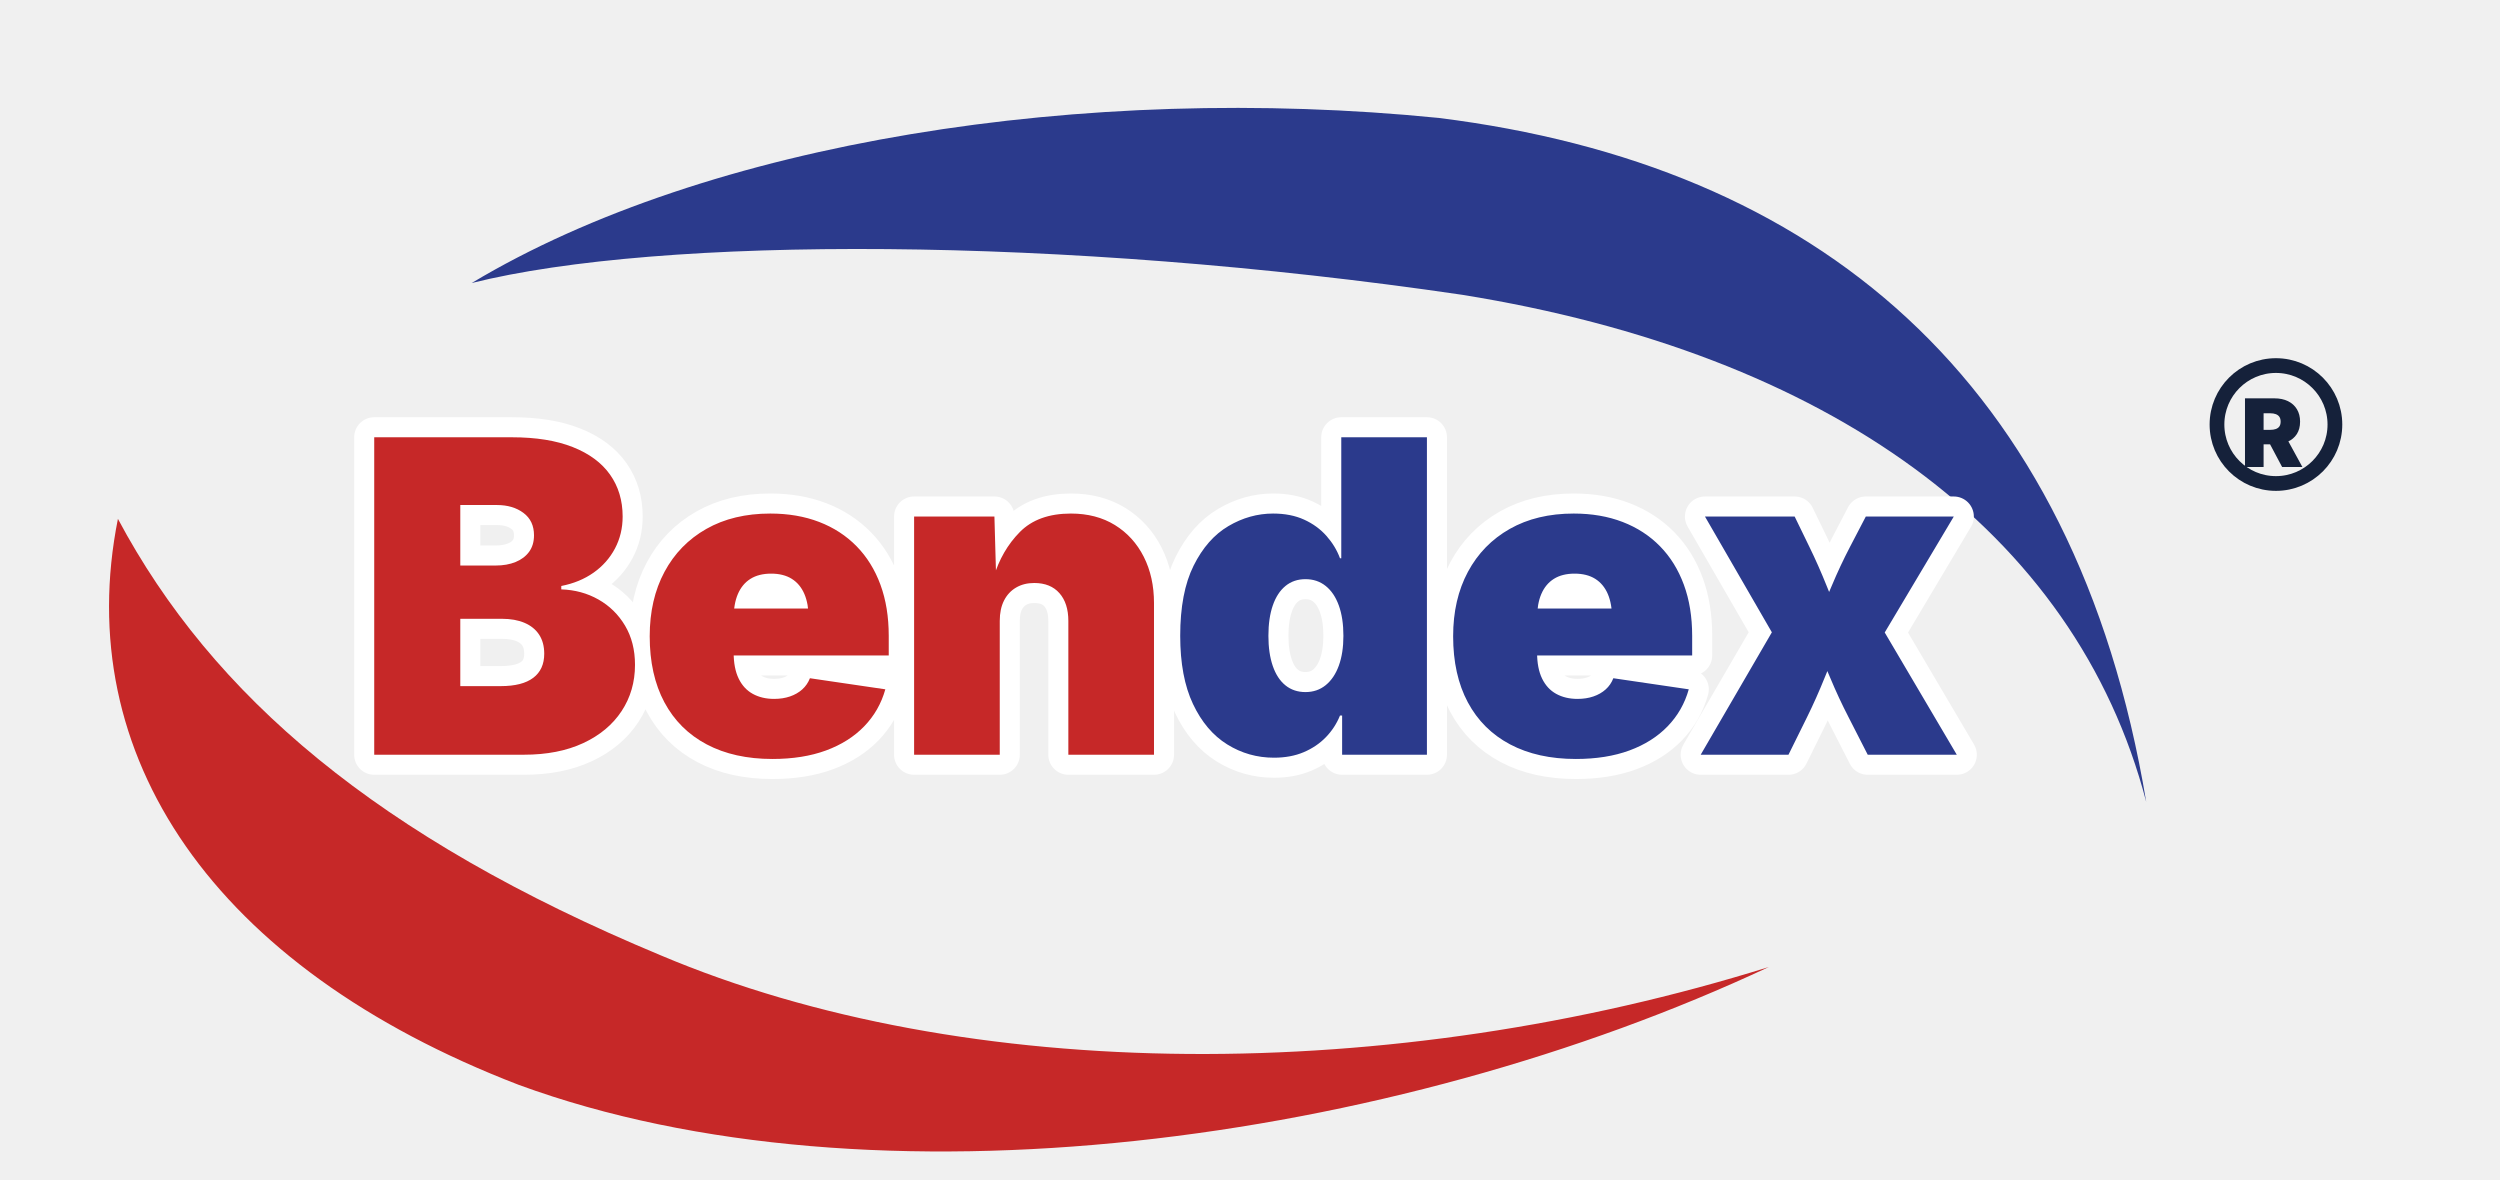
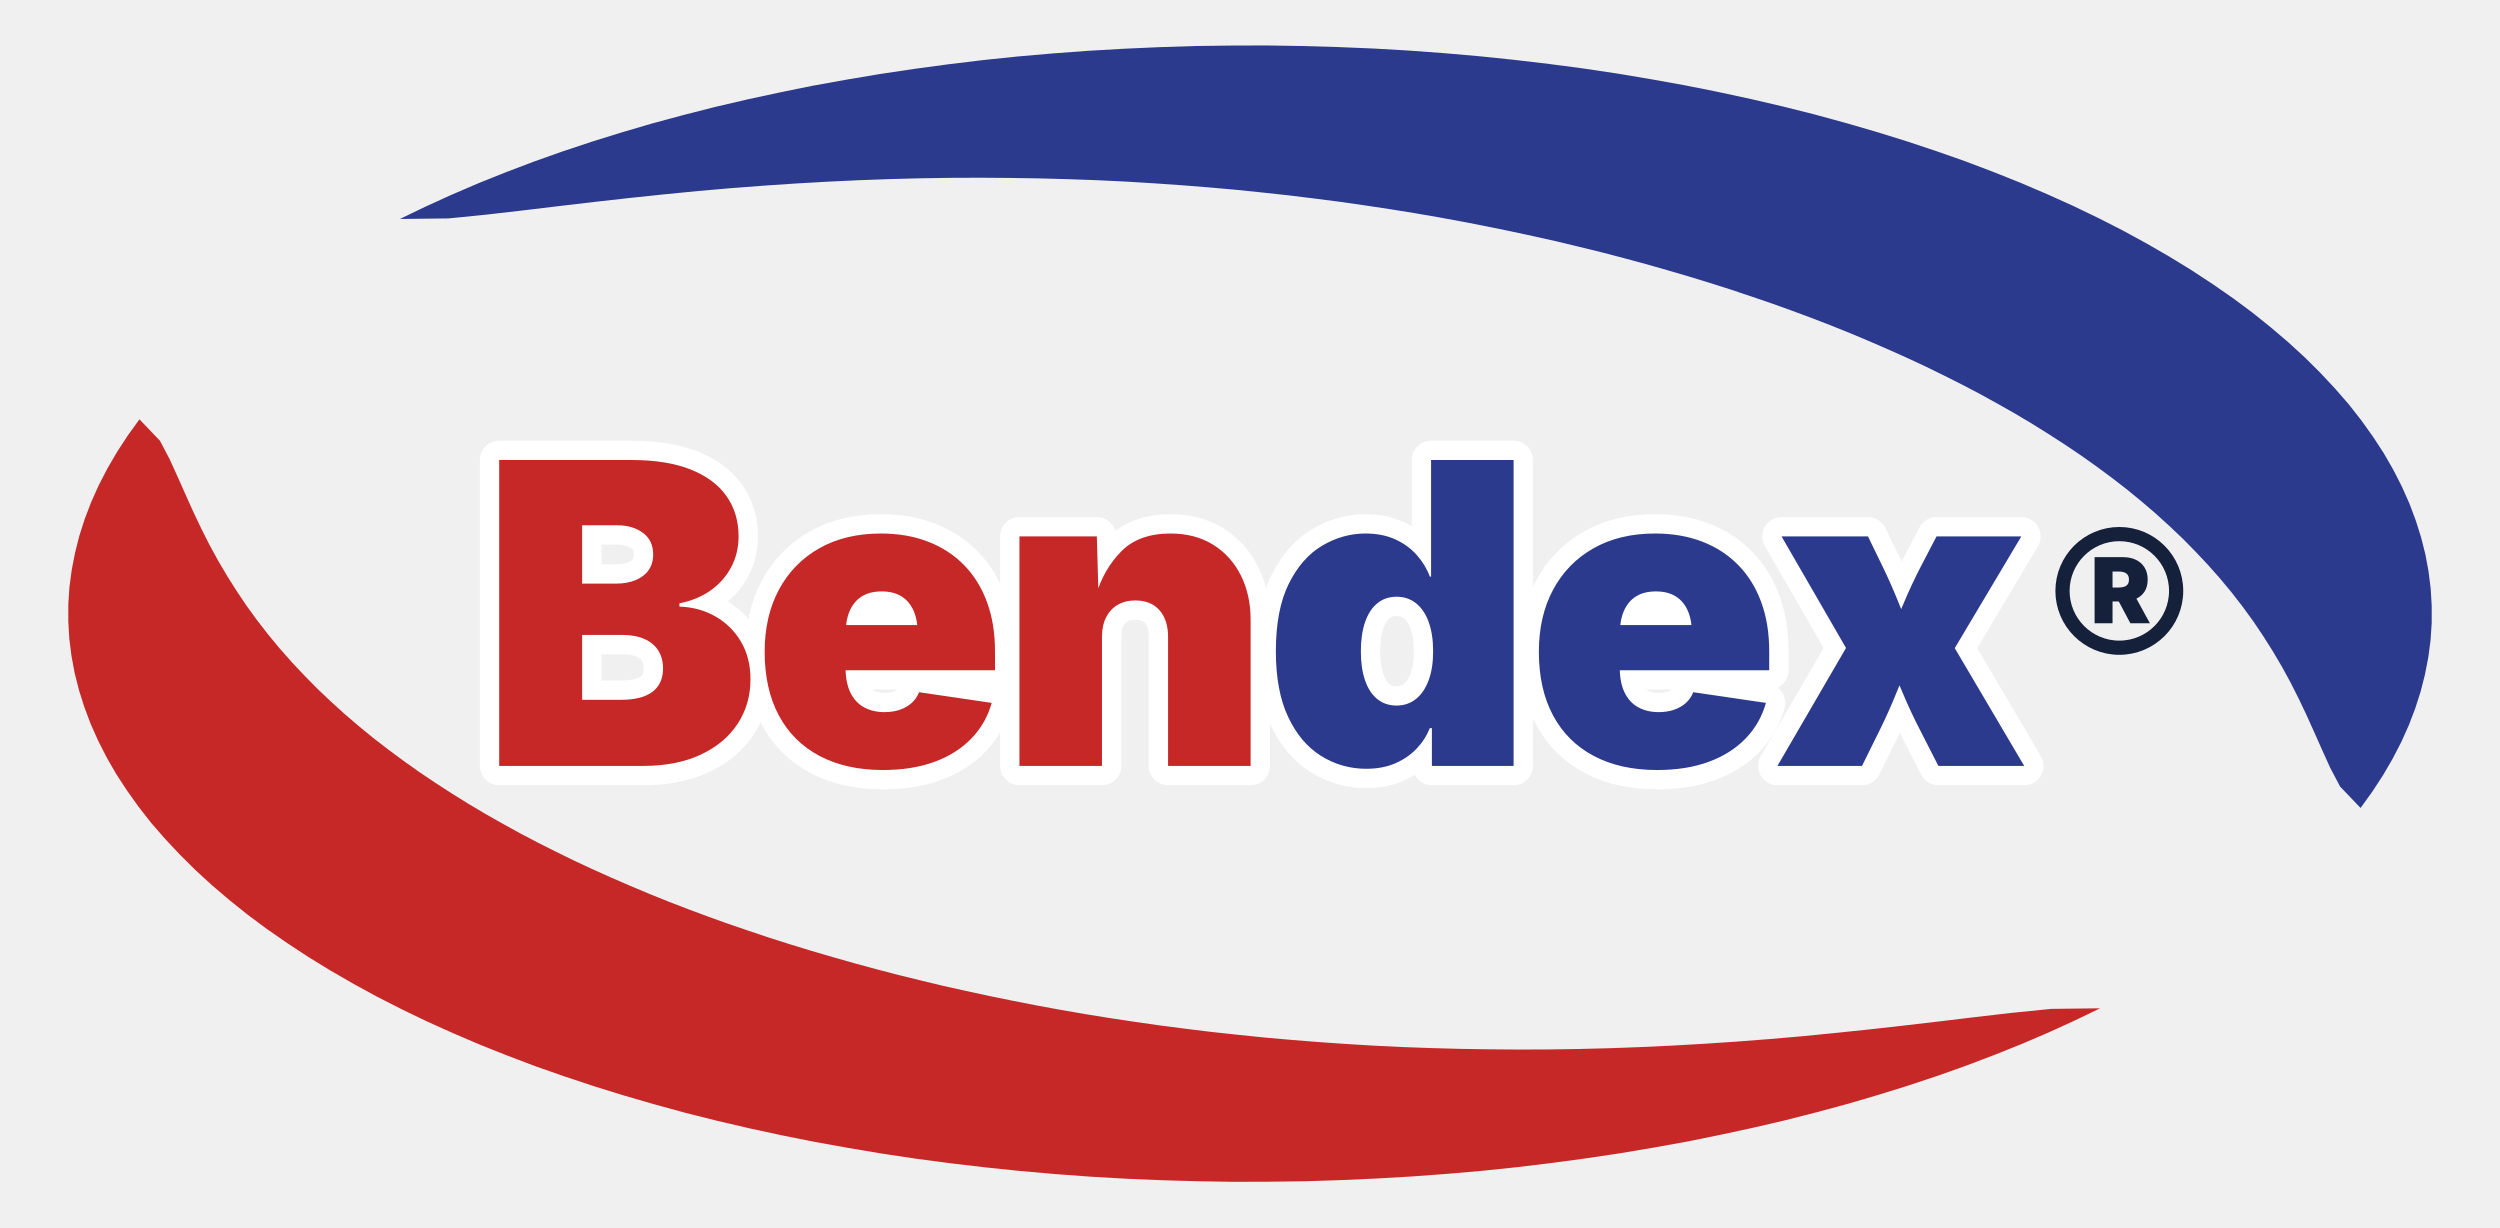
- <svg xmlns="http://www.w3.org/2000/svg" viewBox="0 0 212 100" role="img" aria-label="Bendex">
-   <path d="M40,24 C60,12 92,7 122,10 C154,14 176,32 182,68 C176,45 155,30 124,25 C90,20 56,20 40,24 Z" fill="#2B3A8C" />
-   <path d="M10,44 C6,64 18,82 44,92 C74,103 118,97 150,82 C118,92 82,92 56,81 C32,71 18,59 10,44 Z" fill="#C62828" />
+ <svg xmlns="http://www.w3.org/2000/svg" viewBox="0 0 220 108" role="img" aria-label="Bendex">
+   <path d="M35.19,19.27 L37.41,18.20 L39.69,17.16 L42.04,16.15 L44.46,15.18 L46.93,14.24 L49.46,13.34 L52.04,12.48 L54.68,11.66 L57.37,10.87 L60.11,10.13 L62.89,9.42 L65.72,8.76 L68.59,8.14 L71.49,7.55 L74.43,7.02 L77.40,6.52 L80.40,6.07 L83.43,5.66 L86.49,5.29 L89.56,4.97 L92.66,4.70 L95.77,4.47 L98.89,4.29 L102.02,4.15 L105.16,4.05 L108.31,4.01 L111.45,4.00 L114.60,4.05 L117.74,4.14 L120.87,4.27 L123.99,4.45 L127.11,4.68 L130.20,4.95 L133.28,5.27 L136.33,5.63 L139.36,6.03 L142.37,6.48 L145.34,6.98 L148.28,7.51 L151.19,8.09 L154.06,8.71 L156.89,9.37 L159.68,10.07 L162.42,10.82 L165.11,11.60 L167.75,12.42 L170.34,13.28 L172.88,14.17 L175.36,15.11 L177.77,16.07 L180.13,17.08 L182.42,18.11 L184.64,19.18 L186.80,20.28 L188.89,21.42 L190.90,22.58 L192.84,23.77 L194.70,24.99 L196.49,26.23 L198.20,27.50 L199.82,28.80 L201.37,30.12 L202.83,31.46 L204.20,32.82 L205.49,34.20 L206.70,35.59 L207.81,37.01 L208.83,38.44 L209.77,39.88 L210.61,41.34 L211.36,42.81 L212.02,44.29 L212.58,45.78 L213.05,47.27 L213.43,48.77 L213.71,50.28 L213.90,51.79 L213.99,53.30 L213.99,54.81 L213.89,56.33 L213.69,57.84 L213.40,59.34 L213.02,60.84 L212.54,62.34 L211.97,63.83 L211.31,65.30 L210.55,66.77 L209.70,68.23 L208.76,69.67 L207.73,71.10 L205.93,69.22 L205.06,67.57 L204.34,65.98 L203.66,64.45 L202.99,62.96 L202.30,61.51 L201.58,60.08 L200.82,58.69 L200.02,57.33 L199.18,56.00 L198.30,54.69 L197.37,53.41 L196.40,52.16 L195.39,50.94 L194.33,49.74 L193.23,48.57 L192.10,47.42 L190.92,46.30 L189.71,45.20 L188.46,44.13 L187.18,43.08 L185.86,42.06 L184.51,41.06 L183.13,40.08 L181.72,39.13 L180.28,38.20 L178.82,37.29 L177.33,36.40 L175.81,35.54 L174.27,34.69 L172.71,33.87 L171.12,33.07 L169.51,32.28 L167.88,31.52 L166.23,30.78 L164.55,30.05 L162.86,29.34 L161.15,28.65 L159.41,27.98 L157.66,27.33 L155.88,26.69 L154.09,26.08 L152.27,25.47 L150.44,24.89 L148.58,24.32 L146.70,23.77 L144.80,23.23 L142.88,22.71 L140.93,22.20 L138.97,21.72 L136.98,21.24 L134.96,20.79 L132.92,20.35 L130.86,19.93 L128.77,19.52 L126.65,19.13 L124.51,18.76 L122.34,18.41 L120.15,18.08 L117.92,17.76 L115.67,17.47 L113.39,17.19 L111.08,16.94 L108.74,16.70 L106.37,16.49 L103.97,16.30 L101.54,16.13 L99.07,15.98 L96.58,15.86 L94.06,15.77 L91.51,15.70 L88.93,15.66 L86.32,15.64 L83.67,15.65 L81.00,15.69 L78.29,15.76 L75.56,15.86 L72.80,15.99 L70.00,16.15 L67.17,16.34 L64.31,16.56 L61.42,16.81 L58.48,17.10 L55.51,17.41 L52.48,17.75 L49.40,18.11 L46.24,18.49 L42.96,18.87 L39.49,19.22 L35.19,19.27 Z" fill="#2B3A8C" />
+   <path d="M184.81,88.73 L182.59,89.80 L180.31,90.84 L177.96,91.85 L175.54,92.82 L173.07,93.76 L170.54,94.66 L167.96,95.52 L165.32,96.34 L162.63,97.13 L159.89,97.87 L157.11,98.58 L154.28,99.24 L151.41,99.86 L148.51,100.45 L145.57,100.98 L142.60,101.48 L139.60,101.93 L136.57,102.34 L133.51,102.71 L130.44,103.03 L127.34,103.30 L124.23,103.53 L121.11,103.71 L117.98,103.85 L114.84,103.95 L111.69,103.99 L108.55,104.00 L105.40,103.95 L102.26,103.86 L99.13,103.73 L96.01,103.55 L92.89,103.32 L89.80,103.05 L86.72,102.73 L83.67,102.37 L80.64,101.97 L77.63,101.52 L74.66,101.02 L71.72,100.49 L68.81,99.91 L65.94,99.29 L63.11,98.63 L60.32,97.93 L57.58,97.18 L54.89,96.40 L52.25,95.58 L49.66,94.72 L47.12,93.83 L44.64,92.89 L42.23,91.93 L39.87,90.92 L37.58,89.89 L35.36,88.82 L33.20,87.72 L31.11,86.58 L29.10,85.42 L27.16,84.23 L25.30,83.01 L23.51,81.77 L21.80,80.50 L20.18,79.20 L18.63,77.88 L17.17,76.54 L15.80,75.18 L14.51,73.80 L13.30,72.41 L12.19,70.99 L11.17,69.56 L10.23,68.12 L9.39,66.66 L8.64,65.19 L7.98,63.71 L7.42,62.22 L6.95,60.73 L6.57,59.23 L6.29,57.72 L6.10,56.21 L6.01,54.70 L6.01,53.19 L6.11,51.67 L6.31,50.16 L6.60,48.66 L6.98,47.16 L7.46,45.66 L8.03,44.17 L8.69,42.70 L9.45,41.23 L10.30,39.77 L11.24,38.33 L12.27,36.90 L14.07,38.78 L14.94,40.43 L15.66,42.02 L16.34,43.55 L17.01,45.04 L17.70,46.49 L18.42,47.92 L19.18,49.31 L19.98,50.67 L20.82,52.00 L21.70,53.31 L22.63,54.59 L23.60,55.84 L24.61,57.06 L25.67,58.26 L26.77,59.43 L27.90,60.58 L29.08,61.70 L30.29,62.80 L31.54,63.87 L32.82,64.92 L34.14,65.94 L35.49,66.94 L36.87,67.92 L38.28,68.87 L39.72,69.80 L41.18,70.71 L42.67,71.60 L44.19,72.46 L45.73,73.31 L47.29,74.13 L48.88,74.93 L50.49,75.72 L52.12,76.48 L53.77,77.22 L55.45,77.95 L57.14,78.66 L58.85,79.35 L60.59,80.02 L62.34,80.67 L64.12,81.31 L65.91,81.92 L67.73,82.53 L69.56,83.11 L71.42,83.68 L73.30,84.23 L75.20,84.77 L77.12,85.29 L79.07,85.80 L81.03,86.28 L83.02,86.76 L85.04,87.21 L87.08,87.65 L89.14,88.07 L91.23,88.48 L93.35,88.87 L95.49,89.24 L97.66,89.59 L99.85,89.92 L102.08,90.24 L104.33,90.53 L106.61,90.81 L108.92,91.06 L111.26,91.30 L113.63,91.51 L116.03,91.70 L118.46,91.87 L120.93,92.02 L123.42,92.14 L125.94,92.23 L128.49,92.30 L131.07,92.34 L133.68,92.36 L136.33,92.35 L139.00,92.31 L141.71,92.24 L144.44,92.14 L147.20,92.01 L150.00,91.85 L152.83,91.66 L155.69,91.44 L158.58,91.19 L161.52,90.90 L164.49,90.59 L167.52,90.25 L170.60,89.89 L173.76,89.51 L177.04,89.13 L180.51,88.78 L184.81,88.73 Z" fill="#C62828" />
  <g stroke="#FFFFFF" stroke-width="3.4" stroke-linejoin="round" fill="#FFFFFF">
-     <path d="M31.734 64.0V37.081H43.405Q46.477 37.081 48.572 37.912Q50.668 38.743 51.734 40.252Q52.8 41.76 52.8 43.802Q52.8 45.283 52.149 46.512Q51.499 47.74 50.334 48.562Q49.168 49.384 47.597 49.691V49.98Q49.331 50.035 50.749 50.839Q52.167 51.643 53.008 53.061Q53.848 54.479 53.848 56.376Q53.848 58.58 52.709 60.305Q51.571 62.031 49.458 63.015Q47.344 64.0 44.417 64.0ZM39.033 58.183H42.466Q44.291 58.183 45.221 57.478Q46.151 56.773 46.151 55.437Q46.151 54.479 45.718 53.82Q45.284 53.16 44.48 52.817Q43.676 52.474 42.574 52.474H39.033ZM39.033 47.957H42.032Q42.99 47.957 43.721 47.659Q44.453 47.361 44.869 46.792Q45.284 46.223 45.284 45.392Q45.284 44.163 44.39 43.495Q43.496 42.826 42.141 42.826H39.033Z M65.501 64.361Q62.267 64.361 59.928 63.124Q57.588 61.886 56.342 59.556Q55.095 57.225 55.095 53.955Q55.095 50.83 56.351 48.49Q57.606 46.15 59.901 44.85Q62.195 43.549 65.321 43.549Q67.615 43.549 69.467 44.262Q71.319 44.976 72.637 46.322Q73.956 47.668 74.661 49.583Q75.365 51.498 75.365 53.919V55.581H57.335V51.606H71.969L68.573 52.438Q68.573 51.209 68.211 50.369Q67.85 49.529 67.145 49.086Q66.441 48.644 65.393 48.644Q64.345 48.644 63.64 49.086Q62.936 49.529 62.574 50.369Q62.213 51.209 62.213 52.438V55.328Q62.213 56.665 62.638 57.541Q63.062 58.417 63.839 58.842Q64.616 59.267 65.646 59.267Q66.386 59.267 66.992 59.059Q67.597 58.851 68.031 58.463Q68.464 58.074 68.681 57.514L75.076 58.454Q74.571 60.26 73.288 61.588Q72.005 62.916 70.045 63.639Q68.085 64.361 65.501 64.361Z M84.779 52.654V64.0H77.516V43.802H84.327L84.472 48.969H84.255Q84.941 46.674 86.486 45.112Q88.031 43.549 90.813 43.549Q92.963 43.549 94.544 44.524Q96.124 45.5 96.992 47.216Q97.859 48.933 97.859 51.137V64.0H90.596V52.654Q90.596 51.155 89.837 50.297Q89.079 49.438 87.706 49.438Q86.82 49.438 86.161 49.827Q85.501 50.215 85.14 50.929Q84.779 51.643 84.779 52.654Z" />
-     <path d="M108.031 64.253Q105.881 64.253 104.065 63.124Q102.25 61.995 101.166 59.7Q100.082 57.406 100.082 53.919Q100.082 50.251 101.22 47.966Q102.358 45.681 104.165 44.615Q105.971 43.549 107.959 43.549Q109.458 43.549 110.587 44.064Q111.717 44.579 112.484 45.446Q113.252 46.313 113.632 47.343H113.74V37.081H121.003V64.0H113.812V60.676H113.632Q113.216 61.706 112.439 62.51Q111.662 63.313 110.56 63.783Q109.458 64.253 108.031 64.253ZM110.705 58.688Q111.698 58.688 112.421 58.101Q113.144 57.514 113.532 56.448Q113.921 55.382 113.921 53.919Q113.921 52.419 113.532 51.344Q113.144 50.27 112.421 49.691Q111.698 49.113 110.705 49.113Q109.711 49.113 109.007 49.691Q108.302 50.27 107.932 51.344Q107.561 52.419 107.561 53.919Q107.561 55.4 107.932 56.475Q108.302 57.55 109.007 58.119Q109.711 58.688 110.705 58.688Z M133.632 64.361Q130.398 64.361 128.058 63.124Q125.719 61.886 124.472 59.556Q123.226 57.225 123.226 53.955Q123.226 50.83 124.481 48.49Q125.737 46.15 128.031 44.85Q130.326 43.549 133.451 43.549Q135.746 43.549 137.597 44.262Q139.449 44.976 140.768 46.322Q142.087 47.668 142.791 49.583Q143.496 51.498 143.496 53.919V55.581H125.466V51.606H140.1L136.703 52.438Q136.703 51.209 136.342 50.369Q135.98 49.529 135.276 49.086Q134.571 48.644 133.523 48.644Q132.476 48.644 131.771 49.086Q131.066 49.529 130.705 50.369Q130.344 51.209 130.344 52.438V55.328Q130.344 56.665 130.768 57.541Q131.193 58.417 131.97 58.842Q132.747 59.267 133.776 59.267Q134.517 59.267 135.122 59.059Q135.728 58.851 136.161 58.463Q136.595 58.074 136.811 57.514L143.207 58.454Q142.701 60.26 141.418 61.588Q140.136 62.916 138.175 63.639Q136.215 64.361 133.632 64.361Z M144.219 64.0 151.898 50.793V56.466L144.581 43.802H152.187L153.433 46.367Q154.21 47.957 154.897 49.673Q155.583 51.39 156.252 52.998H153.885Q154.608 51.408 155.33 49.682Q156.053 47.957 156.884 46.367L158.221 43.802H165.682L158.149 56.448V50.793L165.935 64.0H158.383L156.758 60.82Q155.926 59.212 155.195 57.46Q154.463 55.708 153.74 54.1H156.107Q155.439 55.708 154.734 57.46Q154.029 59.212 153.235 60.82L151.663 64.0Z" />
+     <path d="M43.929 67.4V40.481H55.6Q58.671 40.481 60.767 41.312Q62.863 42.143 63.928 43.652Q64.994 45.16 64.994 47.202Q64.994 48.683 64.344 49.912Q63.694 51.14 62.528 51.962Q61.363 52.784 59.791 53.091V53.38Q61.526 53.435 62.944 54.239Q64.362 55.043 65.202 56.461Q66.042 57.879 66.042 59.776Q66.042 61.98 64.904 63.705Q63.766 65.431 61.652 66.415Q59.538 67.4 56.612 67.4ZM51.228 61.583H54.66Q56.485 61.583 57.416 60.878Q58.346 60.173 58.346 58.837Q58.346 57.879 57.912 57.22Q57.479 56.56 56.675 56.217Q55.871 55.874 54.769 55.874H51.228ZM51.228 51.357H54.227Q55.184 51.357 55.916 51.059Q56.648 50.761 57.063 50.192Q57.479 49.623 57.479 48.792Q57.479 47.563 56.585 46.895Q55.69 46.226 54.335 46.226H51.228Z M77.696 67.761Q74.462 67.761 72.122 66.524Q69.783 65.286 68.536 62.956Q67.29 60.625 67.29 57.355Q67.29 54.23 68.545 51.89Q69.801 49.55 72.095 48.25Q74.39 46.949 77.515 46.949Q79.81 46.949 81.661 47.662Q83.513 48.376 84.832 49.722Q86.151 51.068 86.855 52.983Q87.56 54.898 87.56 57.319V58.981H69.53V55.006H84.164L80.767 55.838Q80.767 54.609 80.406 53.769Q80.044 52.929 79.34 52.486Q78.635 52.044 77.587 52.044Q76.54 52.044 75.835 52.486Q75.13 52.929 74.769 53.769Q74.408 54.609 74.408 55.838V58.728Q74.408 60.065 74.832 60.941Q75.257 61.817 76.034 62.242Q76.811 62.667 77.84 62.667Q78.581 62.667 79.186 62.459Q79.792 62.251 80.225 61.863Q80.659 61.474 80.876 60.914L87.271 61.854Q86.765 63.66 85.482 64.988Q84.2 66.316 82.24 67.039Q80.279 67.761 77.696 67.761Z M96.973 56.054V67.4H89.711V47.202H96.522L96.666 52.369H96.449Q97.136 50.074 98.681 48.512Q100.225 46.949 103.008 46.949Q105.157 46.949 106.738 47.924Q108.319 48.9 109.186 50.616Q110.053 52.333 110.053 54.537V67.4H102.791V56.054Q102.791 54.555 102.032 53.697Q101.273 52.838 99.9 52.838Q99.015 52.838 98.355 53.227Q97.696 53.615 97.335 54.329Q96.973 55.043 96.973 56.054Z" />
+     <path d="M120.226 67.653Q118.076 67.653 116.26 66.524Q114.444 65.395 113.36 63.1Q112.276 60.806 112.276 57.319Q112.276 53.651 113.415 51.366Q114.553 49.081 116.359 48.015Q118.166 46.949 120.153 46.949Q121.653 46.949 122.782 47.464Q123.911 47.979 124.679 48.846Q125.447 49.713 125.826 50.743H125.935V40.481H133.197V67.4H126.007V64.076H125.826Q125.411 65.106 124.634 65.91Q123.857 66.713 122.755 67.183Q121.653 67.653 120.226 67.653ZM122.899 62.088Q123.893 62.088 124.616 61.501Q125.338 60.914 125.727 59.848Q126.115 58.782 126.115 57.319Q126.115 55.819 125.727 54.744Q125.338 53.67 124.616 53.091Q123.893 52.513 122.899 52.513Q121.906 52.513 121.201 53.091Q120.497 53.67 120.126 54.744Q119.756 55.819 119.756 57.319Q119.756 58.8 120.126 59.875Q120.497 60.95 121.201 61.519Q121.906 62.088 122.899 62.088Z M145.826 67.761Q142.593 67.761 140.253 66.524Q137.913 65.286 136.667 62.956Q135.42 60.625 135.42 57.355Q135.42 54.23 136.676 51.89Q137.931 49.55 140.226 48.25Q142.52 46.949 145.646 46.949Q147.94 46.949 149.792 47.662Q151.644 48.376 152.963 49.722Q154.281 51.068 154.986 52.983Q155.691 54.898 155.691 57.319V58.981H137.66V55.006H152.294L148.898 55.838Q148.898 54.609 148.536 53.769Q148.175 52.929 147.47 52.486Q146.766 52.044 145.718 52.044Q144.67 52.044 143.966 52.486Q143.261 52.929 142.9 53.769Q142.538 54.609 142.538 55.838V58.728Q142.538 60.065 142.963 60.941Q143.387 61.817 144.164 62.242Q144.941 62.667 145.971 62.667Q146.712 62.667 147.317 62.459Q147.922 62.251 148.356 61.863Q148.789 61.474 149.006 60.914L155.402 61.854Q154.896 63.66 153.613 64.988Q152.33 66.316 150.37 67.039Q148.41 67.761 145.826 67.761Z M156.414 67.4 164.092 54.193V59.866L156.775 47.202H164.381L165.628 49.767Q166.405 51.357 167.091 53.073Q167.778 54.79 168.446 56.398H166.08Q166.802 54.808 167.525 53.082Q168.248 51.357 169.079 49.767L170.416 47.202H177.877L170.343 59.848V54.193L178.13 67.4H170.578L168.952 64.22Q168.121 62.612 167.389 60.86Q166.658 59.108 165.935 57.5H168.302Q167.633 59.108 166.929 60.86Q166.224 62.612 165.429 64.22L163.857 67.4Z" />
  </g>
-   <path d="M31.734 64.0V37.081H43.405Q46.477 37.081 48.572 37.912Q50.668 38.743 51.734 40.252Q52.8 41.76 52.8 43.802Q52.8 45.283 52.149 46.512Q51.499 47.74 50.334 48.562Q49.168 49.384 47.597 49.691V49.98Q49.331 50.035 50.749 50.839Q52.167 51.643 53.008 53.061Q53.848 54.479 53.848 56.376Q53.848 58.58 52.709 60.305Q51.571 62.031 49.458 63.015Q47.344 64.0 44.417 64.0ZM39.033 58.183H42.466Q44.291 58.183 45.221 57.478Q46.151 56.773 46.151 55.437Q46.151 54.479 45.718 53.82Q45.284 53.16 44.48 52.817Q43.676 52.474 42.574 52.474H39.033ZM39.033 47.957H42.032Q42.99 47.957 43.721 47.659Q44.453 47.361 44.869 46.792Q45.284 46.223 45.284 45.392Q45.284 44.163 44.39 43.495Q43.496 42.826 42.141 42.826H39.033Z M65.501 64.361Q62.267 64.361 59.928 63.124Q57.588 61.886 56.342 59.556Q55.095 57.225 55.095 53.955Q55.095 50.83 56.351 48.49Q57.606 46.15 59.901 44.85Q62.195 43.549 65.321 43.549Q67.615 43.549 69.467 44.262Q71.319 44.976 72.637 46.322Q73.956 47.668 74.661 49.583Q75.365 51.498 75.365 53.919V55.581H57.335V51.606H71.969L68.573 52.438Q68.573 51.209 68.211 50.369Q67.85 49.529 67.145 49.086Q66.441 48.644 65.393 48.644Q64.345 48.644 63.64 49.086Q62.936 49.529 62.574 50.369Q62.213 51.209 62.213 52.438V55.328Q62.213 56.665 62.638 57.541Q63.062 58.417 63.839 58.842Q64.616 59.267 65.646 59.267Q66.386 59.267 66.992 59.059Q67.597 58.851 68.031 58.463Q68.464 58.074 68.681 57.514L75.076 58.454Q74.571 60.26 73.288 61.588Q72.005 62.916 70.045 63.639Q68.085 64.361 65.501 64.361Z M84.779 52.654V64.0H77.516V43.802H84.327L84.472 48.969H84.255Q84.941 46.674 86.486 45.112Q88.031 43.549 90.813 43.549Q92.963 43.549 94.544 44.524Q96.124 45.5 96.992 47.216Q97.859 48.933 97.859 51.137V64.0H90.596V52.654Q90.596 51.155 89.837 50.297Q89.079 49.438 87.706 49.438Q86.82 49.438 86.161 49.827Q85.501 50.215 85.14 50.929Q84.779 51.643 84.779 52.654Z" fill="#C62828" />
-   <path d="M108.031 64.253Q105.881 64.253 104.065 63.124Q102.25 61.995 101.166 59.7Q100.082 57.406 100.082 53.919Q100.082 50.251 101.22 47.966Q102.358 45.681 104.165 44.615Q105.971 43.549 107.959 43.549Q109.458 43.549 110.587 44.064Q111.717 44.579 112.484 45.446Q113.252 46.313 113.632 47.343H113.74V37.081H121.003V64.0H113.812V60.676H113.632Q113.216 61.706 112.439 62.51Q111.662 63.313 110.56 63.783Q109.458 64.253 108.031 64.253ZM110.705 58.688Q111.698 58.688 112.421 58.101Q113.144 57.514 113.532 56.448Q113.921 55.382 113.921 53.919Q113.921 52.419 113.532 51.344Q113.144 50.27 112.421 49.691Q111.698 49.113 110.705 49.113Q109.711 49.113 109.007 49.691Q108.302 50.27 107.932 51.344Q107.561 52.419 107.561 53.919Q107.561 55.4 107.932 56.475Q108.302 57.55 109.007 58.119Q109.711 58.688 110.705 58.688Z M133.632 64.361Q130.398 64.361 128.058 63.124Q125.719 61.886 124.472 59.556Q123.226 57.225 123.226 53.955Q123.226 50.83 124.481 48.49Q125.737 46.15 128.031 44.85Q130.326 43.549 133.451 43.549Q135.746 43.549 137.597 44.262Q139.449 44.976 140.768 46.322Q142.087 47.668 142.791 49.583Q143.496 51.498 143.496 53.919V55.581H125.466V51.606H140.1L136.703 52.438Q136.703 51.209 136.342 50.369Q135.98 49.529 135.276 49.086Q134.571 48.644 133.523 48.644Q132.476 48.644 131.771 49.086Q131.066 49.529 130.705 50.369Q130.344 51.209 130.344 52.438V55.328Q130.344 56.665 130.768 57.541Q131.193 58.417 131.97 58.842Q132.747 59.267 133.776 59.267Q134.517 59.267 135.122 59.059Q135.728 58.851 136.161 58.463Q136.595 58.074 136.811 57.514L143.207 58.454Q142.701 60.26 141.418 61.588Q140.136 62.916 138.175 63.639Q136.215 64.361 133.632 64.361Z M144.219 64.0 151.898 50.793V56.466L144.581 43.802H152.187L153.433 46.367Q154.21 47.957 154.897 49.673Q155.583 51.39 156.252 52.998H153.885Q154.608 51.408 155.33 49.682Q156.053 47.957 156.884 46.367L158.221 43.802H165.682L158.149 56.448V50.793L165.935 64.0H158.383L156.758 60.82Q155.926 59.212 155.195 57.46Q154.463 55.708 153.74 54.1H156.107Q155.439 55.708 154.734 57.46Q154.029 59.212 153.235 60.82L151.663 64.0Z" fill="#2B3A8C" />
-   <circle cx="193" cy="36" r="5" fill="none" stroke="#15213A" stroke-width="1.25" />
-   <path d="M190.375 39.6V33.78H192.883Q193.531 33.78 194.018 34.016Q194.504 34.252 194.775 34.696Q195.047 35.139 195.047 35.756Q195.047 36.381 194.77 36.811Q194.492 37.241 193.992 37.459Q193.492 37.678 192.828 37.678H191.328V36.452H192.508Q192.789 36.452 192.988 36.381Q193.188 36.311 193.293 36.159Q193.398 36.006 193.398 35.756Q193.398 35.506 193.293 35.35Q193.188 35.194 192.988 35.12Q192.789 35.045 192.508 35.045H191.953V39.6ZM193.523 39.6 192.102 36.928H193.781L195.242 39.6Z" fill="#15213A" />
+   <path d="M43.929 67.4V40.481H55.6Q58.671 40.481 60.767 41.312Q62.863 42.143 63.928 43.652Q64.994 45.16 64.994 47.202Q64.994 48.683 64.344 49.912Q63.694 51.14 62.528 51.962Q61.363 52.784 59.791 53.091V53.38Q61.526 53.435 62.944 54.239Q64.362 55.043 65.202 56.461Q66.042 57.879 66.042 59.776Q66.042 61.98 64.904 63.705Q63.766 65.431 61.652 66.415Q59.538 67.4 56.612 67.4ZM51.228 61.583H54.66Q56.485 61.583 57.416 60.878Q58.346 60.173 58.346 58.837Q58.346 57.879 57.912 57.22Q57.479 56.56 56.675 56.217Q55.871 55.874 54.769 55.874H51.228ZM51.228 51.357H54.227Q55.184 51.357 55.916 51.059Q56.648 50.761 57.063 50.192Q57.479 49.623 57.479 48.792Q57.479 47.563 56.585 46.895Q55.69 46.226 54.335 46.226H51.228Z M77.696 67.761Q74.462 67.761 72.122 66.524Q69.783 65.286 68.536 62.956Q67.29 60.625 67.29 57.355Q67.29 54.23 68.545 51.89Q69.801 49.55 72.095 48.25Q74.39 46.949 77.515 46.949Q79.81 46.949 81.661 47.662Q83.513 48.376 84.832 49.722Q86.151 51.068 86.855 52.983Q87.56 54.898 87.56 57.319V58.981H69.53V55.006H84.164L80.767 55.838Q80.767 54.609 80.406 53.769Q80.044 52.929 79.34 52.486Q78.635 52.044 77.587 52.044Q76.54 52.044 75.835 52.486Q75.13 52.929 74.769 53.769Q74.408 54.609 74.408 55.838V58.728Q74.408 60.065 74.832 60.941Q75.257 61.817 76.034 62.242Q76.811 62.667 77.84 62.667Q78.581 62.667 79.186 62.459Q79.792 62.251 80.225 61.863Q80.659 61.474 80.876 60.914L87.271 61.854Q86.765 63.66 85.482 64.988Q84.2 66.316 82.24 67.039Q80.279 67.761 77.696 67.761Z M96.973 56.054V67.4H89.711V47.202H96.522L96.666 52.369H96.449Q97.136 50.074 98.681 48.512Q100.225 46.949 103.008 46.949Q105.157 46.949 106.738 47.924Q108.319 48.9 109.186 50.616Q110.053 52.333 110.053 54.537V67.4H102.791V56.054Q102.791 54.555 102.032 53.697Q101.273 52.838 99.9 52.838Q99.015 52.838 98.355 53.227Q97.696 53.615 97.335 54.329Q96.973 55.043 96.973 56.054Z" fill="#C62828" />
+   <path d="M120.226 67.653Q118.076 67.653 116.26 66.524Q114.444 65.395 113.36 63.1Q112.276 60.806 112.276 57.319Q112.276 53.651 113.415 51.366Q114.553 49.081 116.359 48.015Q118.166 46.949 120.153 46.949Q121.653 46.949 122.782 47.464Q123.911 47.979 124.679 48.846Q125.447 49.713 125.826 50.743H125.935V40.481H133.197V67.4H126.007V64.076H125.826Q125.411 65.106 124.634 65.91Q123.857 66.713 122.755 67.183Q121.653 67.653 120.226 67.653ZM122.899 62.088Q123.893 62.088 124.616 61.501Q125.338 60.914 125.727 59.848Q126.115 58.782 126.115 57.319Q126.115 55.819 125.727 54.744Q125.338 53.67 124.616 53.091Q123.893 52.513 122.899 52.513Q121.906 52.513 121.201 53.091Q120.497 53.67 120.126 54.744Q119.756 55.819 119.756 57.319Q119.756 58.8 120.126 59.875Q120.497 60.95 121.201 61.519Q121.906 62.088 122.899 62.088Z M145.826 67.761Q142.593 67.761 140.253 66.524Q137.913 65.286 136.667 62.956Q135.42 60.625 135.42 57.355Q135.42 54.23 136.676 51.89Q137.931 49.55 140.226 48.25Q142.52 46.949 145.646 46.949Q147.94 46.949 149.792 47.662Q151.644 48.376 152.963 49.722Q154.281 51.068 154.986 52.983Q155.691 54.898 155.691 57.319V58.981H137.66V55.006H152.294L148.898 55.838Q148.898 54.609 148.536 53.769Q148.175 52.929 147.47 52.486Q146.766 52.044 145.718 52.044Q144.67 52.044 143.966 52.486Q143.261 52.929 142.9 53.769Q142.538 54.609 142.538 55.838V58.728Q142.538 60.065 142.963 60.941Q143.387 61.817 144.164 62.242Q144.941 62.667 145.971 62.667Q146.712 62.667 147.317 62.459Q147.922 62.251 148.356 61.863Q148.789 61.474 149.006 60.914L155.402 61.854Q154.896 63.66 153.613 64.988Q152.33 66.316 150.37 67.039Q148.41 67.761 145.826 67.761Z M156.414 67.4 164.092 54.193V59.866L156.775 47.202H164.381L165.628 49.767Q166.405 51.357 167.091 53.073Q167.778 54.79 168.446 56.398H166.08Q166.802 54.808 167.525 53.082Q168.248 51.357 169.079 49.767L170.416 47.202H177.877L170.343 59.848V54.193L178.13 67.4H170.578L168.952 64.22Q168.121 62.612 167.389 60.86Q166.658 59.108 165.935 57.5H168.302Q167.633 59.108 166.929 60.86Q166.224 62.612 165.429 64.22L163.857 67.4Z" fill="#2B3A8C" />
+   <circle cx="186.5" cy="52.0" r="5" fill="none" stroke="#15213A" stroke-width="1.25" />
+   <path d="M184.325 54.85V49.03H186.833Q187.481 49.03 187.968 49.266Q188.454 49.502 188.725 49.946Q188.997 50.389 188.997 51.006Q188.997 51.631 188.72 52.061Q188.442 52.491 187.942 52.709Q187.442 52.928 186.778 52.928H185.278V51.702H186.458Q186.739 51.702 186.938 51.631Q187.137 51.561 187.243 51.409Q187.348 51.256 187.348 51.006Q187.348 50.756 187.243 50.6Q187.137 50.444 186.938 50.37Q186.739 50.295 186.458 50.295H185.903V54.85ZM187.473 54.85 186.052 52.178H187.731L189.192 54.85Z" fill="#15213A" />
</svg>
